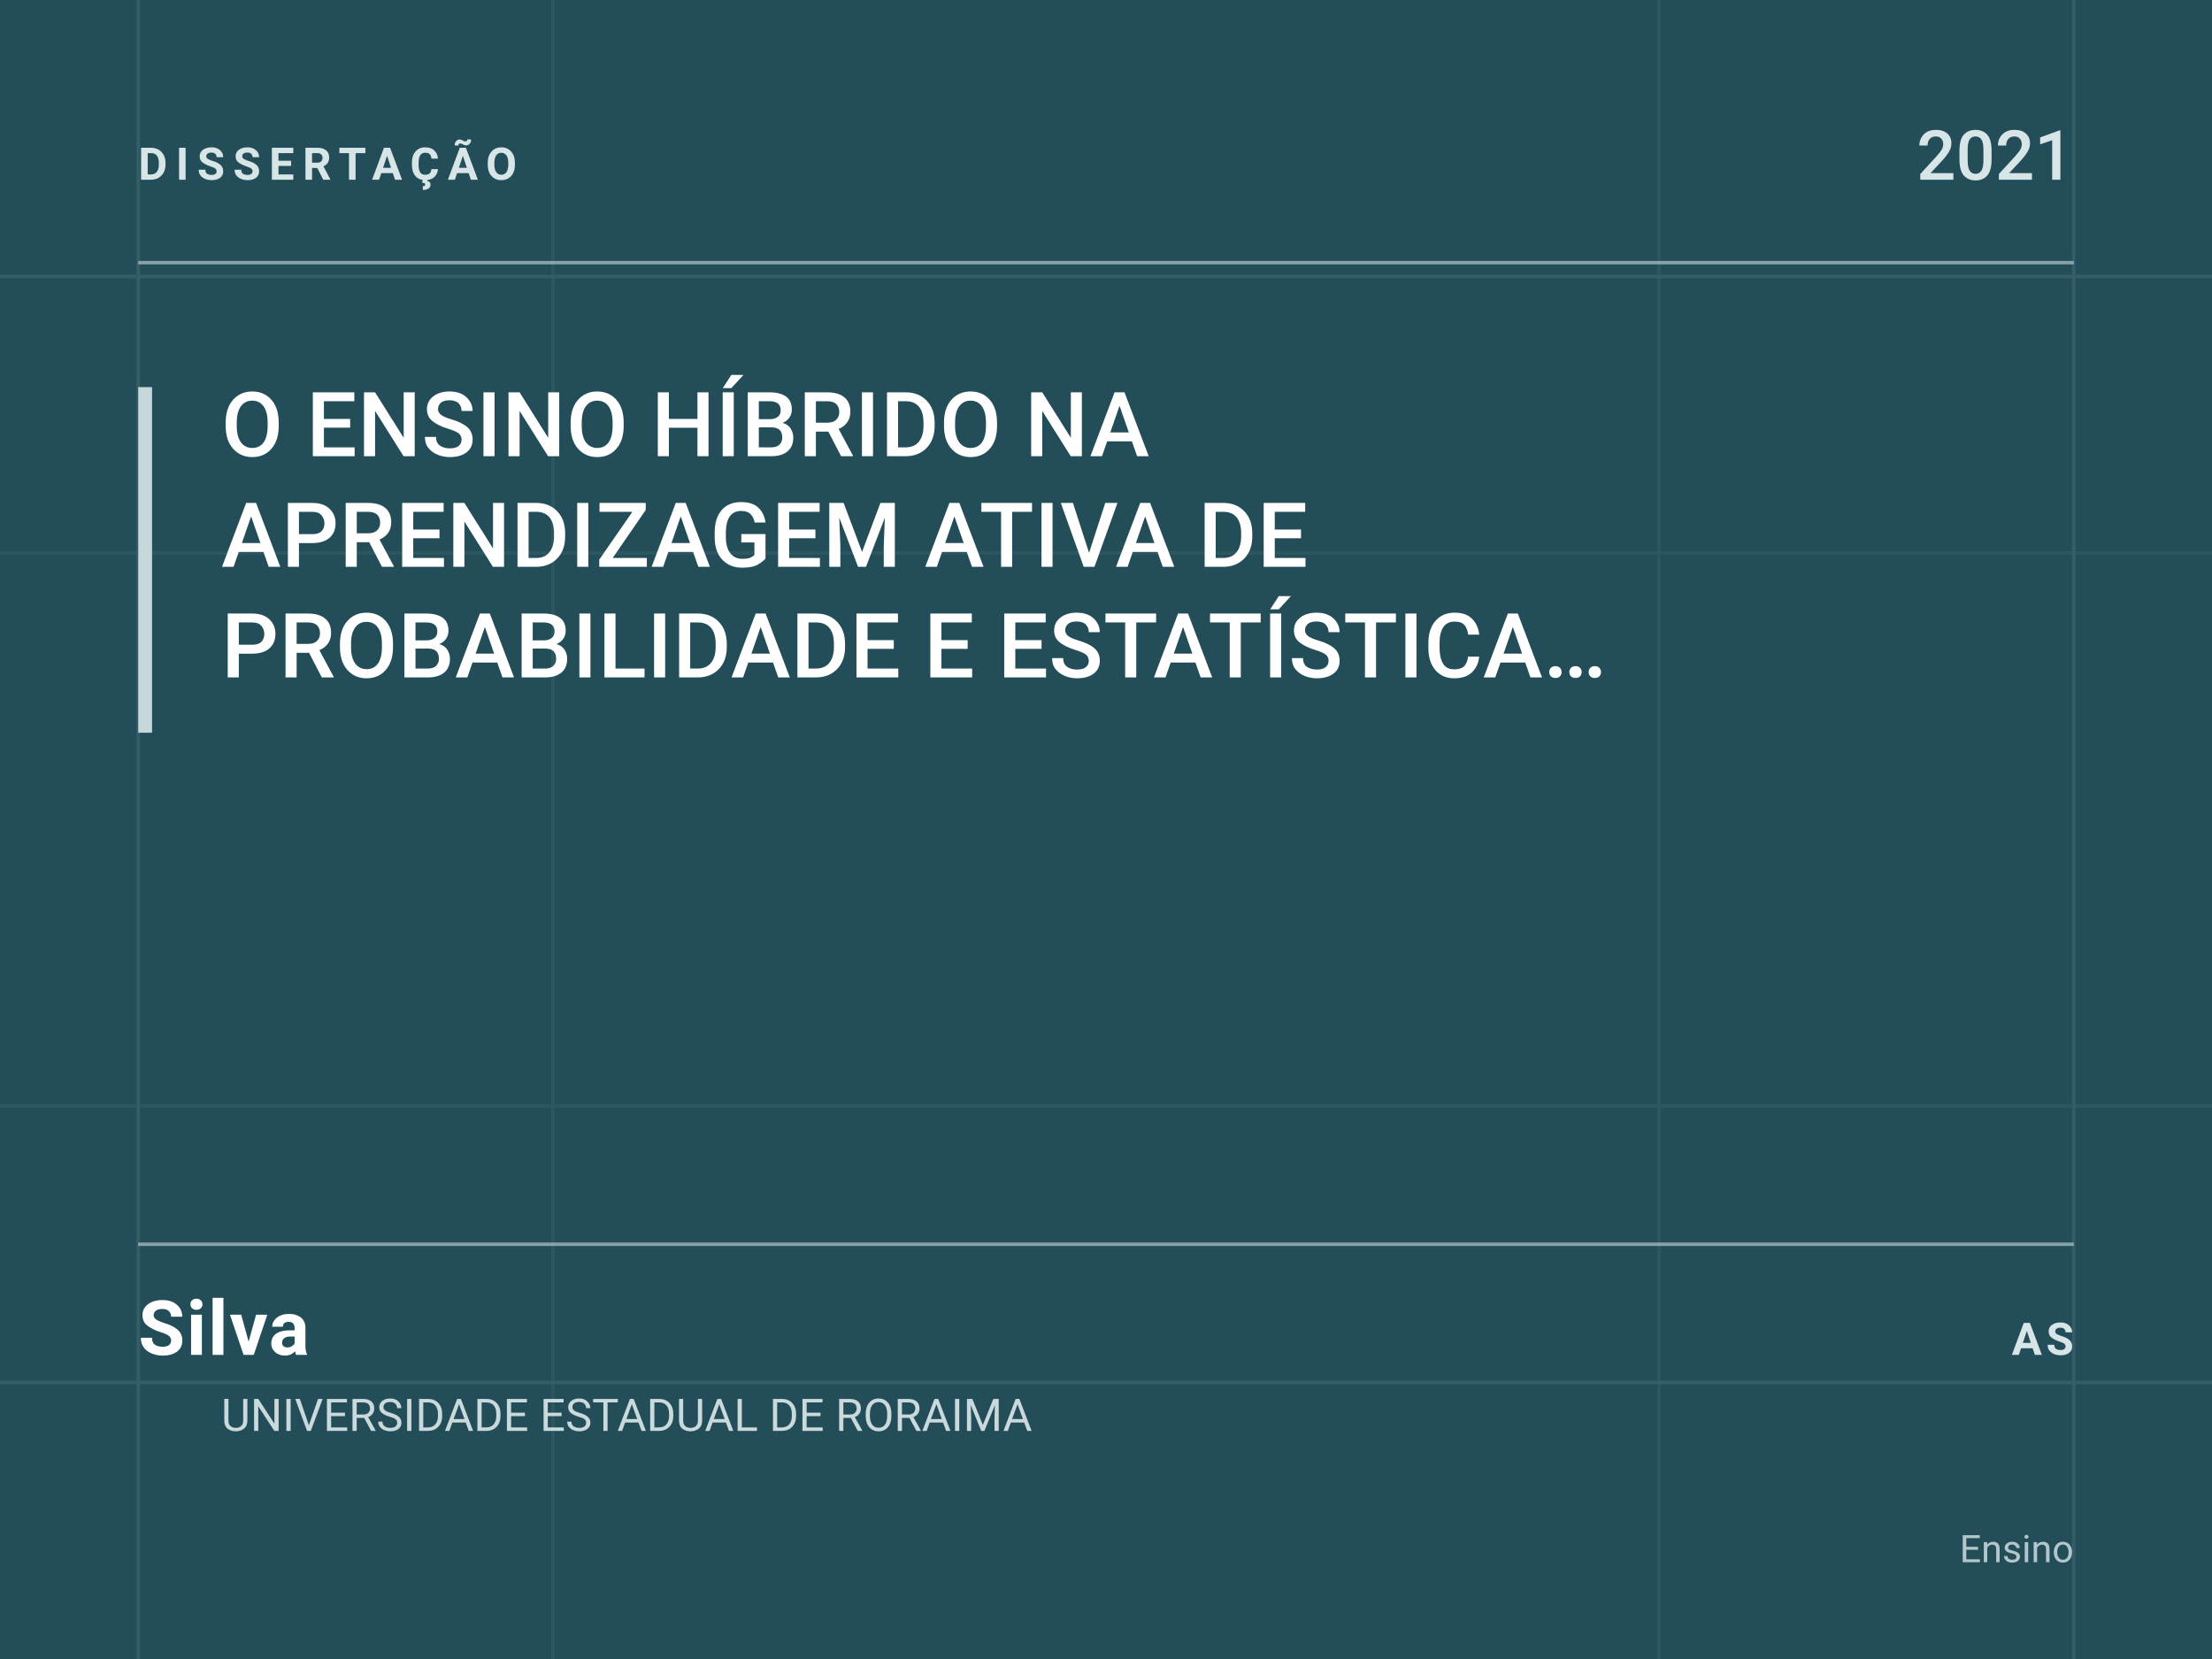
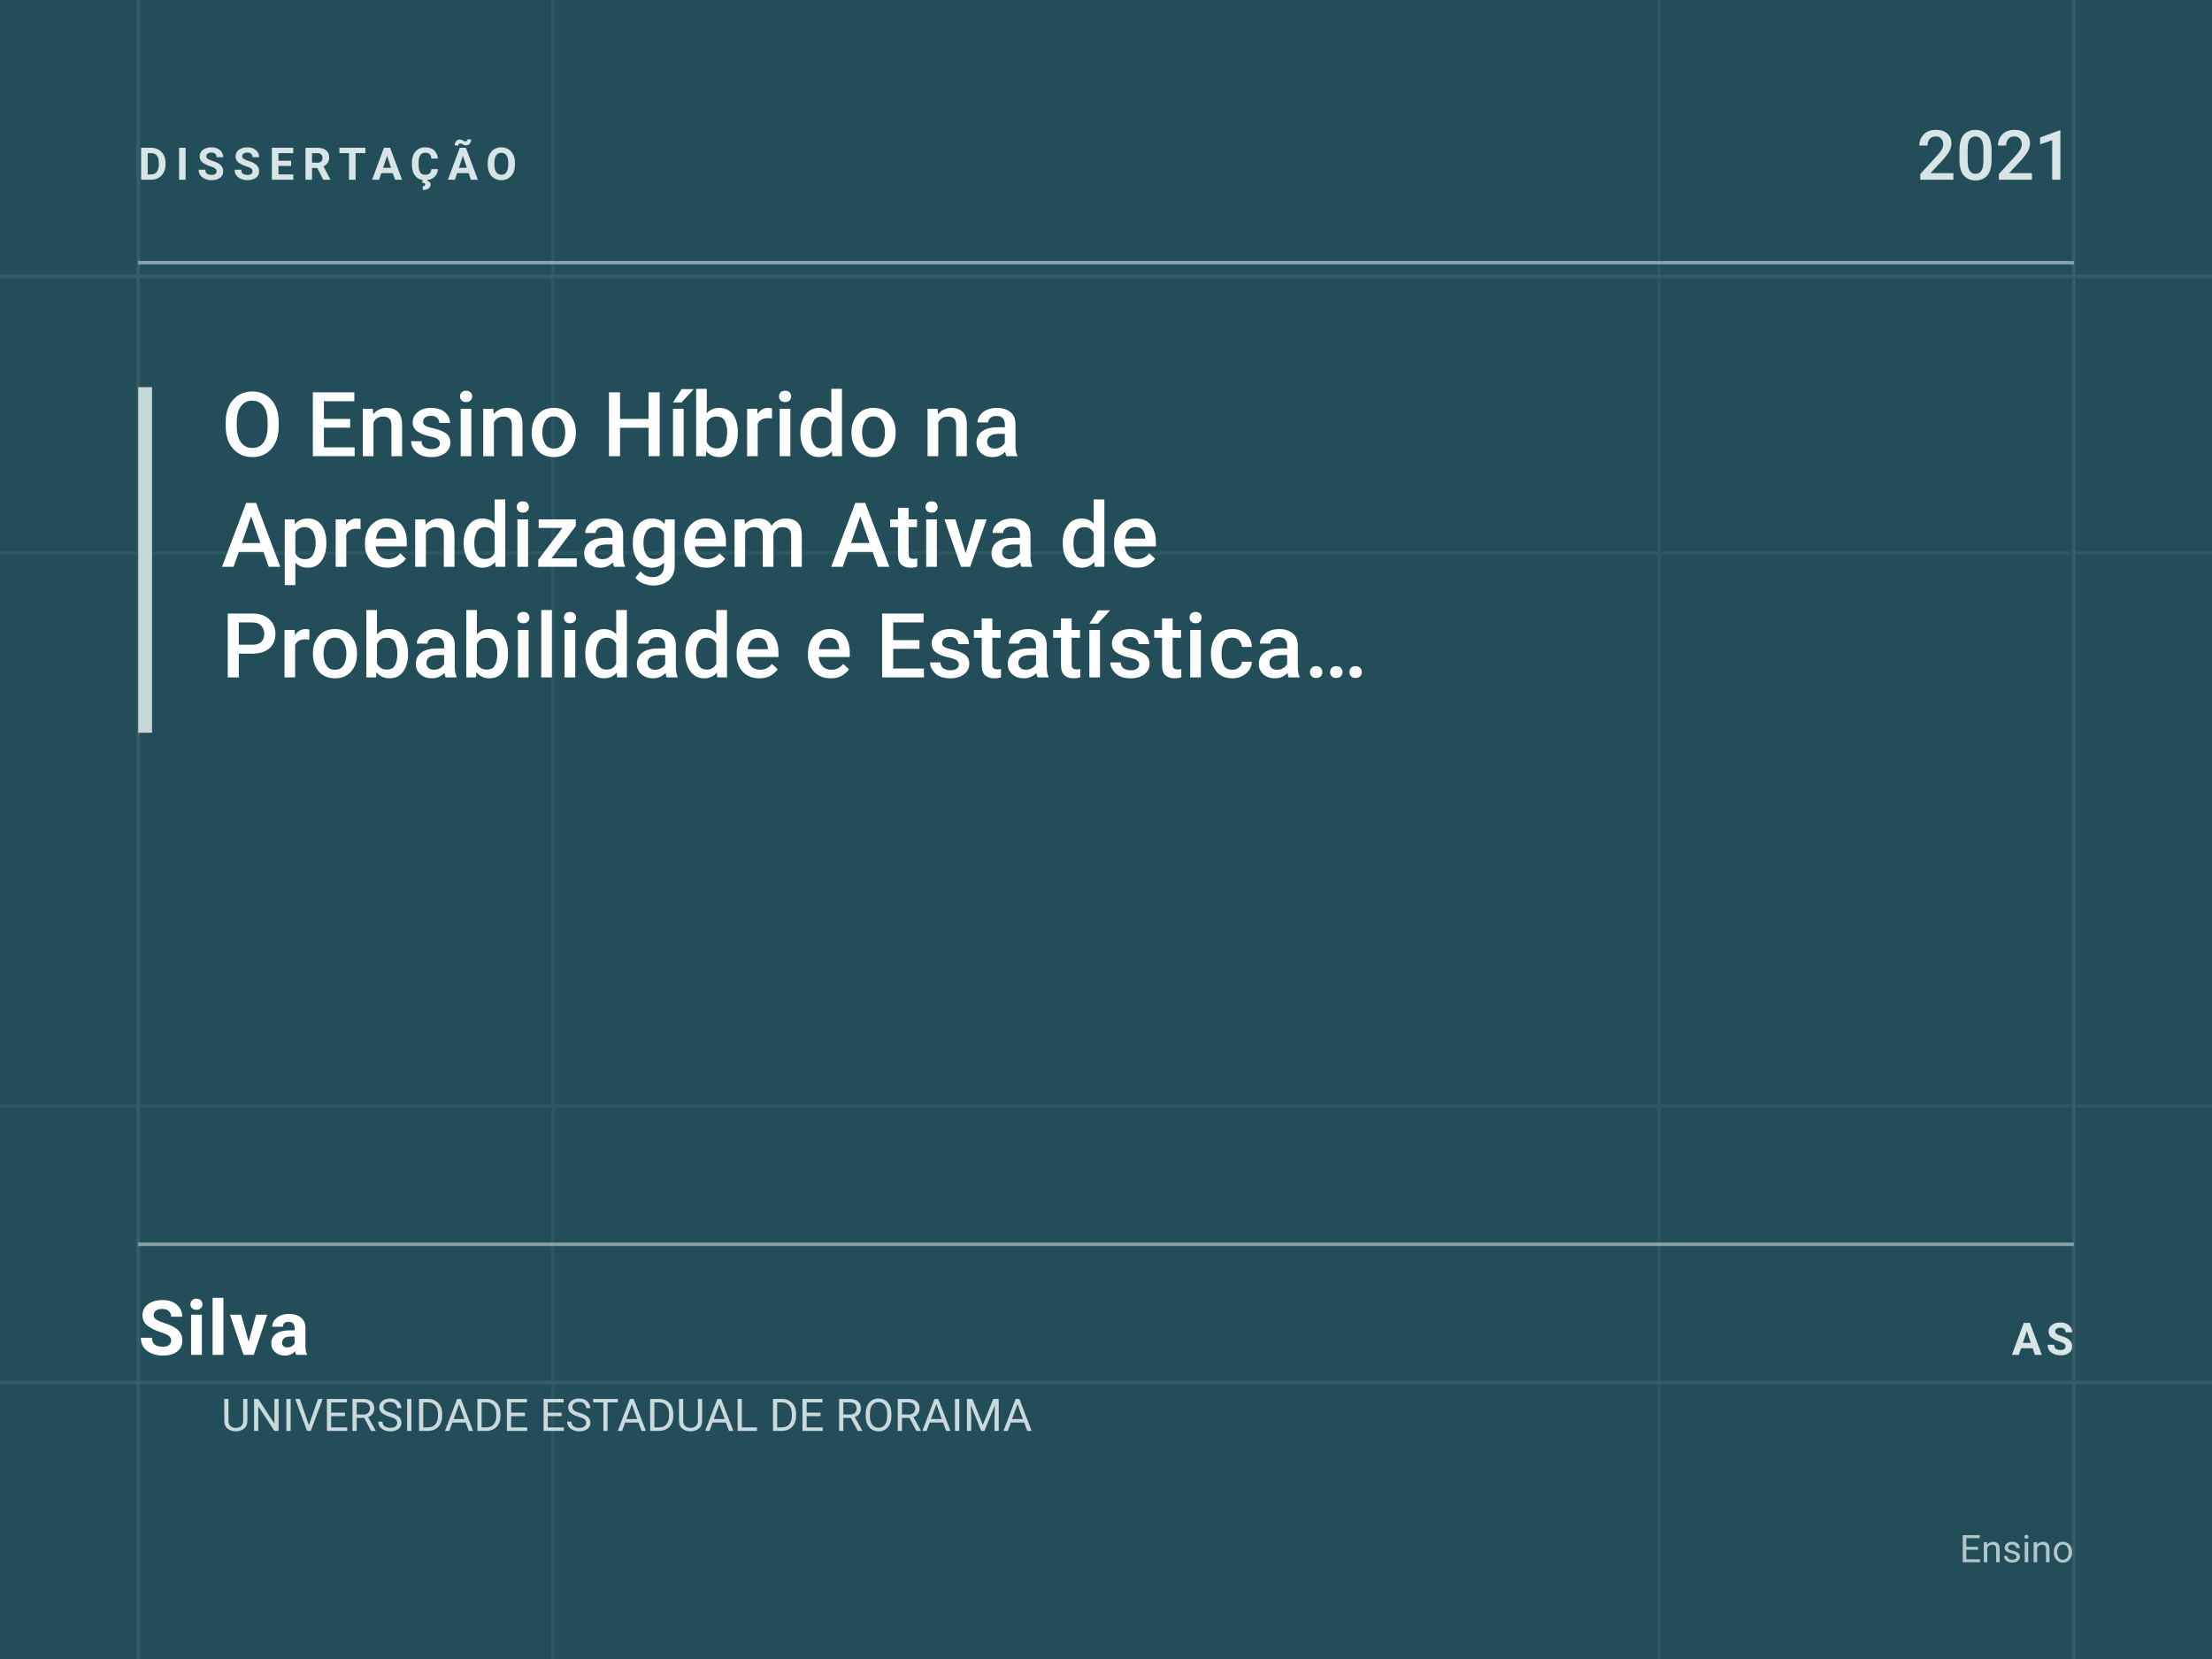
- <svg xmlns="http://www.w3.org/2000/svg" viewBox="0 0 640 480" width="640" height="480" role="img" aria-label="O ENSINO HÍBRIDO NA APRENDIZAGEM ATIVA DE PROBABILIDADE E ESTATÍSTICA: UM ESTUDO">
+ <svg xmlns="http://www.w3.org/2000/svg" viewBox="0 0 640 480" width="640" height="480" role="img" aria-label="O Ensino Híbrido na Aprendizagem Ativa de Probabilidade e Estatística: Um Estudo">
  <rect width="640" height="480" fill="#234E59" />
  <g opacity="0.10" stroke="#D7E5E7" stroke-width="1">
    <path d="M0 80H640M0 400H640M40 0V480M600 0V480" />
    <path d="M0 160H640M0 320H640M160 0V480M480 0V480" opacity="0.55" />
  </g>
  <text x="40" y="52" fill="#D7E5E7" font-family="Roboto, Arial, Helvetica, sans-serif" font-size="13" font-weight="700" letter-spacing="2.4">DISSERTAÇÃO</text>
  <text x="600" y="52" text-anchor="end" fill="#D7E5E7" font-family="Roboto, Arial, Helvetica, sans-serif" font-size="20" font-weight="500">2021</text>
  <line x1="40" y1="76" x2="600" y2="76" stroke="#D7E5E7" stroke-width="1" opacity="0.55" />
  <rect x="40" y="112" width="4" height="100" fill="#D7E5E7" opacity="0.9" />
  <text fill="#FFFFFF" font-family="Roboto, Arial, Helvetica, sans-serif" font-size="26" font-weight="500" letter-spacing="0.1">
-     <tspan x="64" y="132">O ENSINO HÍBRIDO NA</tspan>
-     <tspan x="64" y="164">APRENDIZAGEM ATIVA DE</tspan>
-     <tspan x="64" y="196">PROBABILIDADE E ESTATÍSTICA…</tspan>
+     <tspan x="64" y="132">O Ensino Híbrido na</tspan>
+     <tspan x="64" y="164">Aprendizagem Ativa de</tspan>
+     <tspan x="64" y="196">Probabilidade e Estatística…</tspan>
  </text>
  <line x1="40" y1="360" x2="600" y2="360" stroke="#D7E5E7" stroke-width="1" opacity="0.55" />
  <text x="40" y="392" fill="#FFFFFF" font-family="Roboto, Arial, Helvetica, sans-serif" font-size="22" font-weight="600" letter-spacing="0.4">Silva</text>
  <text fill="#D7E5E7" font-family="Roboto, Arial, Helvetica, sans-serif" font-size="13" opacity="0.92">
    <tspan x="64" y="414">UNIVERSIDADE ESTADUAL DE RORAIMA</tspan>
  </text>
  <text x="600" y="452" text-anchor="end" fill="#D7E5E7" font-family="Roboto, Arial, Helvetica, sans-serif" font-size="11" opacity="0.8">Ensino</text>
  <text x="600" y="392" text-anchor="end" fill="#D7E5E7" font-family="Roboto, Arial, Helvetica, sans-serif" font-size="13" font-weight="700" letter-spacing="1.2">AS</text>
</svg>
